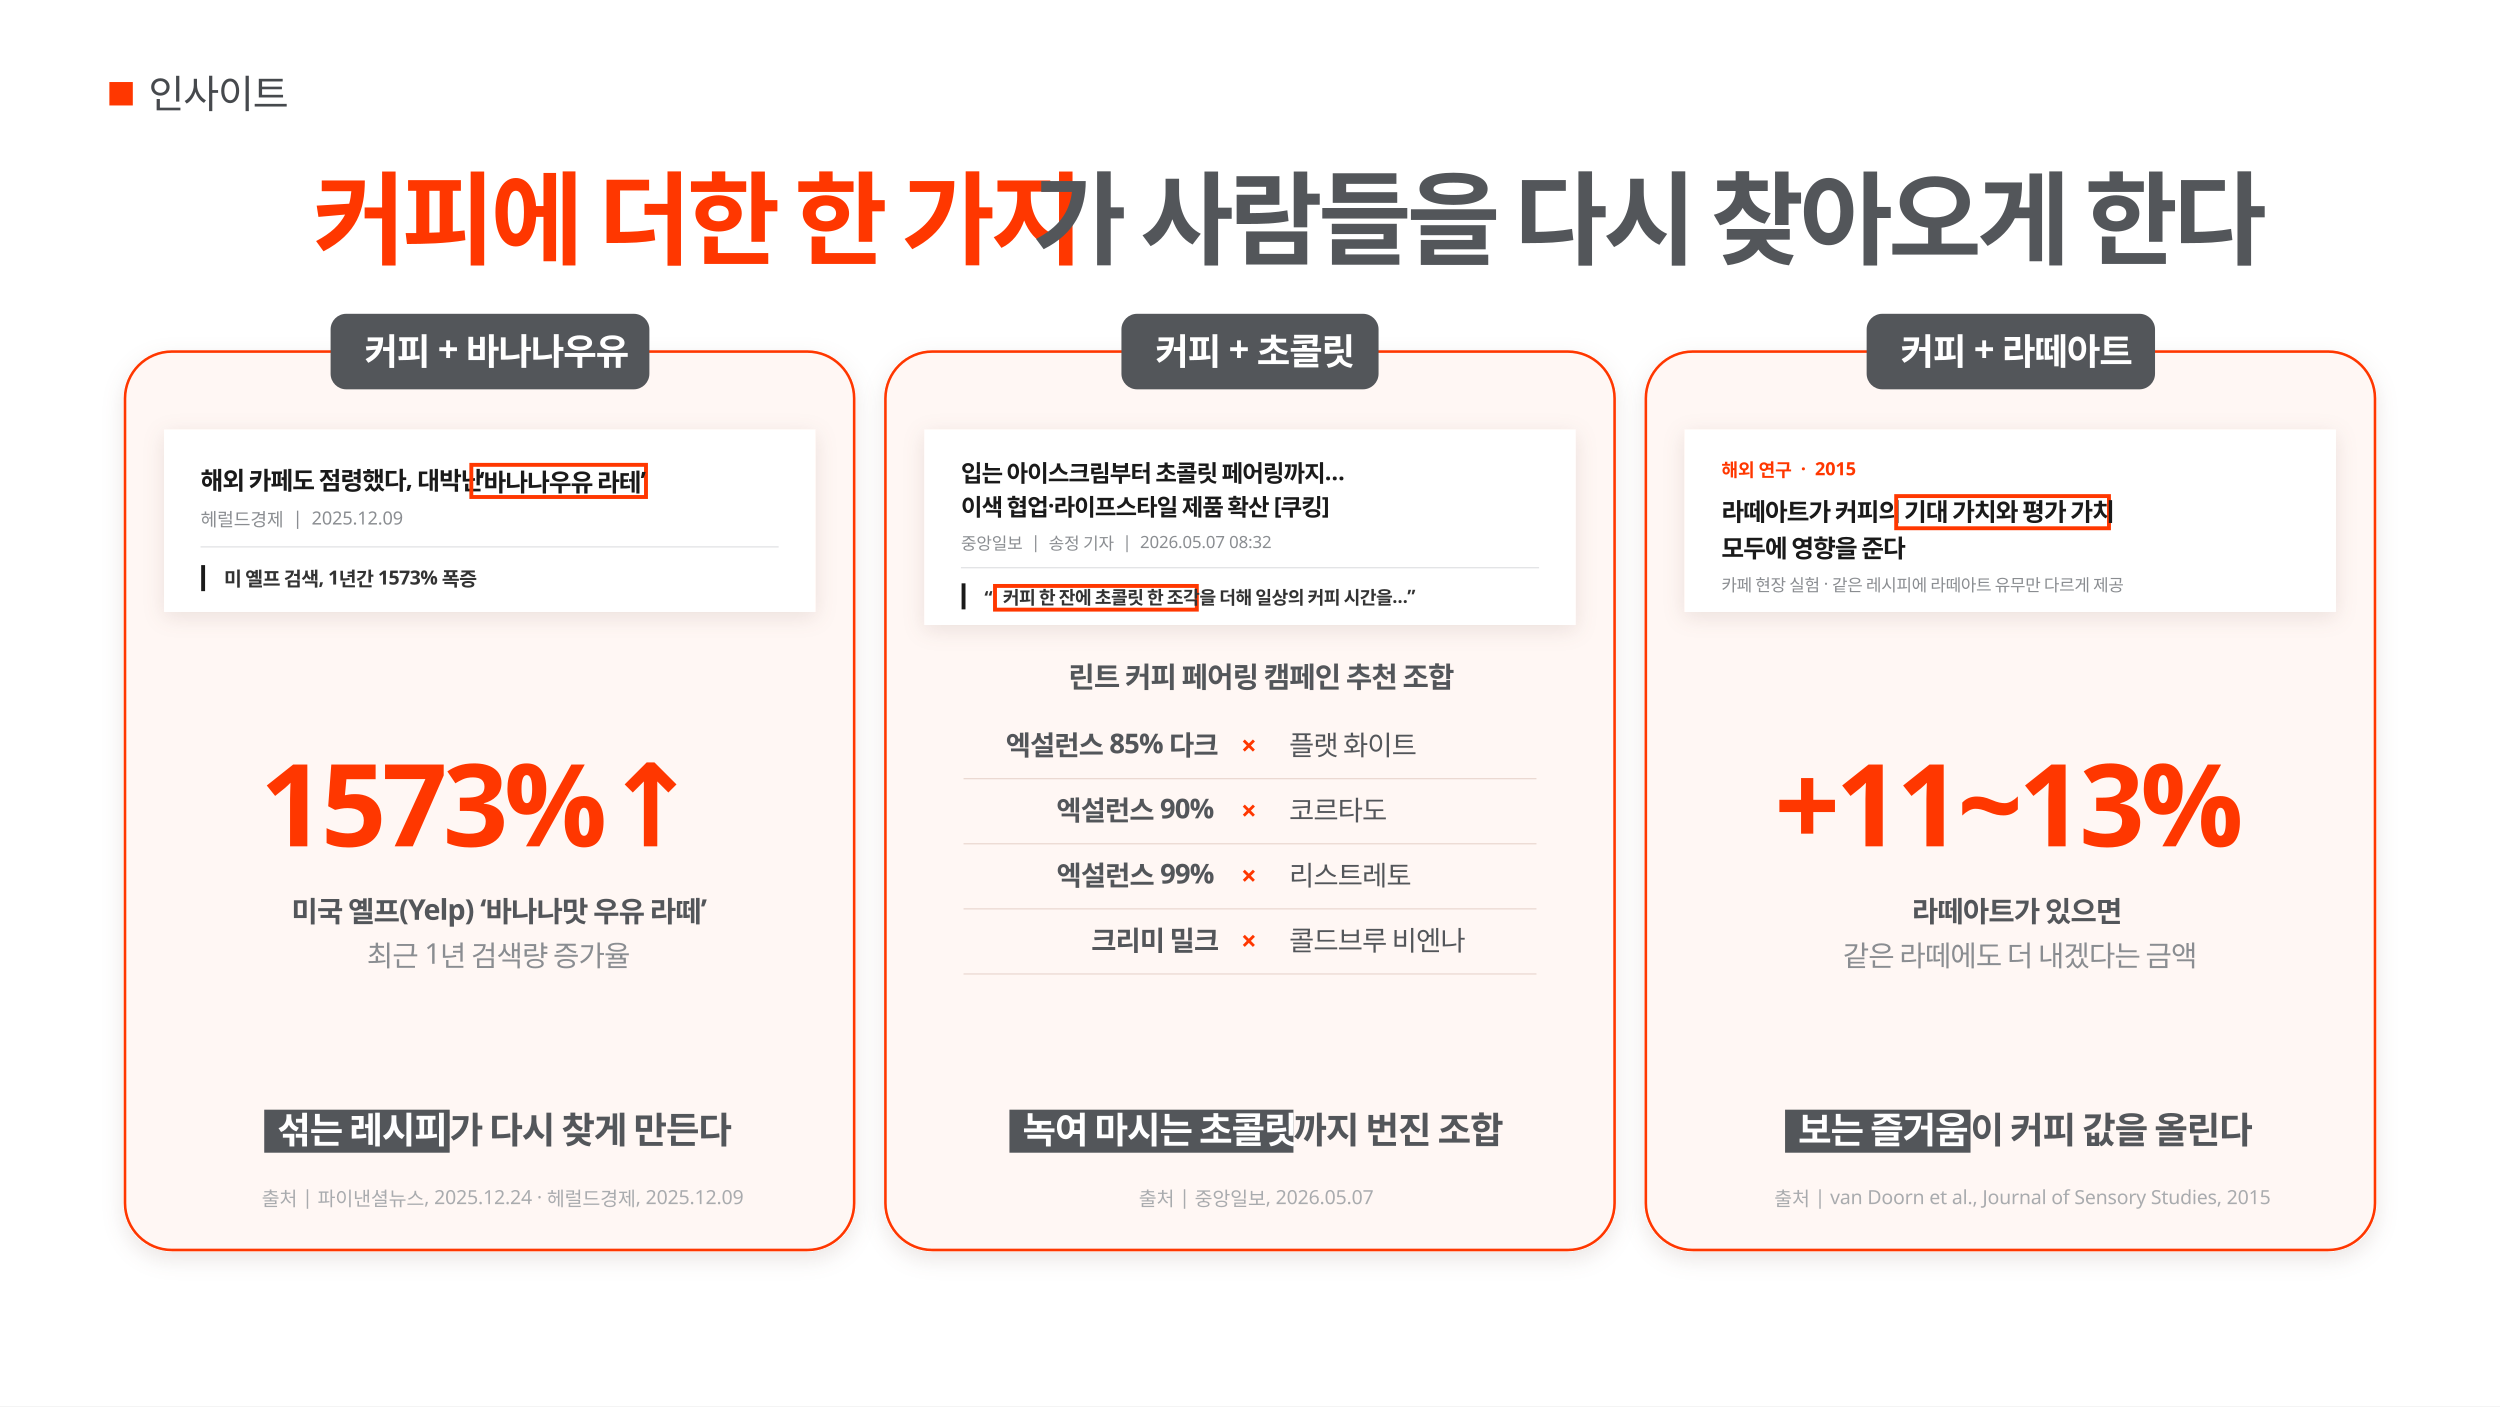
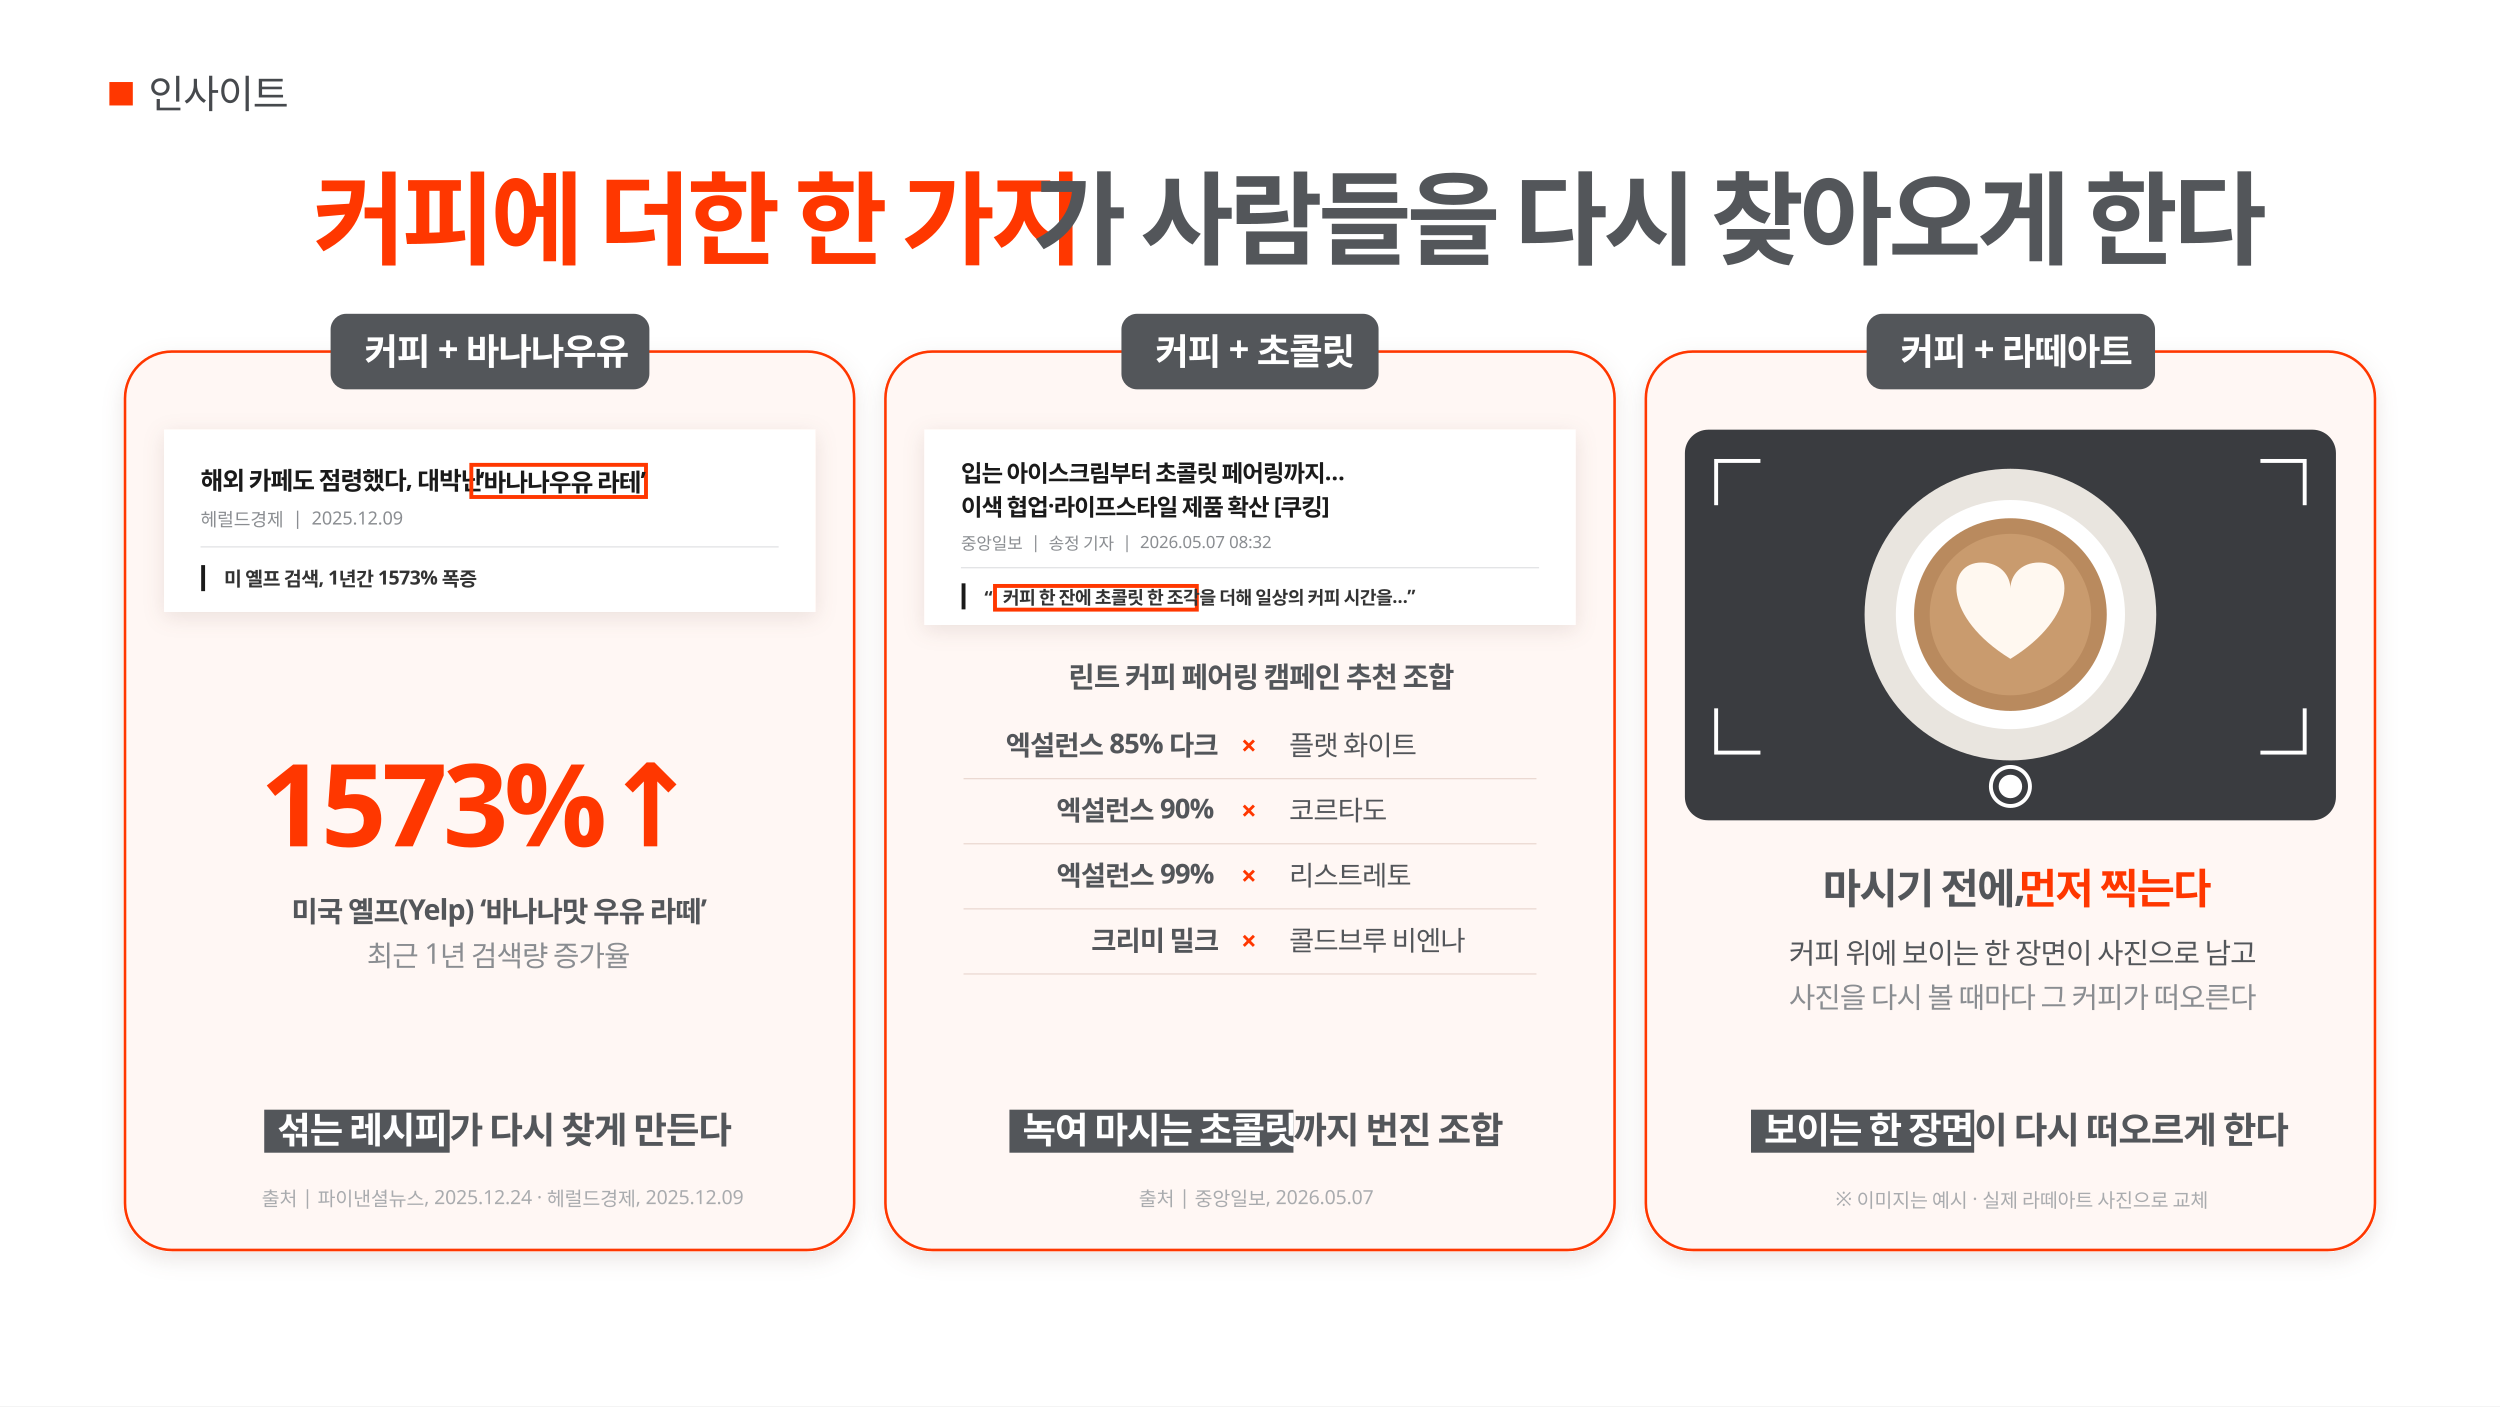
<svg xmlns="http://www.w3.org/2000/svg" width="1920" height="1080" viewBox="0 0 1920 1080" fill="none">
  <rect id="배경" width="1920" height="1080" fill="#FFFFFF" />
  <g id="헤더">
    <rect id="섹션_마커" x="84" y="63" width="18" height="18" fill="#FF3700" />
    <text fill="#46494D" xml:space="preserve" style="white-space: pre" font-family="Pretendard" font-size="30" font-weight="500" letter-spacing="-0.03em" id="섹션명">
      <tspan x="114" y="83">인사이트</tspan>
    </text>
    <g id="헤드문장">
      <text fill="#FF3700" xml:space="preserve" style="white-space: pre" font-family="Pretendard" font-size="78" font-weight="800" letter-spacing="-0.045em">
        <tspan x="240.25" y="197">커피에 더한 한 가지</tspan>
      </text>
      <text fill="#53565A" xml:space="preserve" style="white-space: pre" font-family="Pretendard" font-size="78" font-weight="800" letter-spacing="-0.045em">
        <tspan x="793.28" y="197">가 사람들을 다시 찾아오게 한다</tspan>
      </text>
    </g>
  </g>
  <g id="카드1">
    <g id="카드1_배경" filter="url(#filter14_d)">
      <rect x="96" y="270" width="560" height="690" rx="36" fill="#FFF7F4" stroke="#FF3700" stroke-width="2" />
    </g>
    <g id="카드1_탭">
      <rect x="253.9" y="241" width="244.83" height="58" rx="12" fill="#53565A" />
      <text fill="#FFFFFF" xml:space="preserve" style="white-space: pre" font-family="Pretendard" font-size="28" font-weight="700" letter-spacing="-0.03em" id="카드1_탭_텍스트">
        <tspan x="279.9" y="280.08">커피 + 바나나우유</tspan>
      </text>
    </g>
    <g id="기사_바나나우유">
      <g filter="url(#filter15_d)">
        <rect x="126" y="330" width="500" height="140" fill="#FFFFFF" />
      </g>
      <g id="기사_바나나우유_헤드라인">
        <text fill="#1A1A1A" xml:space="preserve" style="white-space: pre" font-family="Pretendard" font-size="19" font-weight="800" letter-spacing="-0.04em">
          <tspan x="154" y="376">해외 카페도 점령했다, 대박난 </tspan>
        </text>
        <rect x="361.98" y="357" width="134.14" height="24.7" fill="none" stroke="#FF3700" stroke-width="3" />
        <text fill="#1A1A1A" xml:space="preserve" style="white-space: pre" font-family="Pretendard" font-size="19" font-weight="800" letter-spacing="-0.04em">
          <tspan x="367.98" y="376">‘바나나우유 라테’</tspan>
        </text>
      </g>
      <text fill="#8A8D91" xml:space="preserve" style="white-space: pre" font-family="Pretendard" font-size="14" font-weight="400" letter-spacing="-0.01em" id="기사_바나나우유_정보">
        <tspan x="154" y="404">헤럴드경제  |  2025.12.09</tspan>
      </text>
      <path d="M154 420H598" stroke="#E2E3E5" stroke-width="1" />
      <path d="M156 434V454" stroke="#1A1A1A" stroke-width="3" />
      <text fill="#333333" xml:space="preserve" style="white-space: pre" font-family="Pretendard" font-size="15" font-weight="600" letter-spacing="-0.03em" id="기사_바나나우유_부제_1">
        <tspan x="172" y="450">미 옐프 검색, 1년간 1573% 폭증</tspan>
      </text>
    </g>
    <text fill="#FF3700" xml:space="preserve" style="white-space: pre" font-family="Pretendard" font-size="88" font-weight="800" letter-spacing="-0.04em" id="바나나_수치">
      <tspan x="199.69" y="650">1573%↑</tspan>
    </text>
    <text fill="#53565A" xml:space="preserve" style="white-space: pre" font-family="Pretendard" font-size="22" font-weight="600" letter-spacing="-0.03em" id="바나나_설명_1">
      <tspan x="223.83" y="708">미국 옐프(Yelp) ‘바나나맛 우유 라떼’</tspan>
    </text>
    <text fill="#8A8D91" xml:space="preserve" style="white-space: pre" font-family="Pretendard" font-size="22" font-weight="500" letter-spacing="-0.03em" id="바나나_설명_2">
      <tspan x="281.73" y="742">최근 1년 검색량 증가율</tspan>
    </text>
    <g id="바나나_캡션">
      <rect x="202.93" y="852.24" width="142.42" height="33.04" fill="#53565A" />
      <text fill="#FFFFFF" xml:space="preserve" style="white-space: pre" font-family="Pretendard" font-size="28" font-weight="700" letter-spacing="-0.03em">
        <tspan x="212.93" y="878">섞는 레시피</tspan>
      </text>
      <text fill="#53565A" xml:space="preserve" style="white-space: pre" font-family="Pretendard" font-size="28" font-weight="700" letter-spacing="-0.03em">
        <tspan x="345.35" y="878">가 다시 찾게 만든다</tspan>
      </text>
    </g>
    <text fill="#A9ABAE" xml:space="preserve" style="white-space: pre" font-family="Pretendard" font-size="15" font-weight="400" letter-spacing="-0.01em" id="바나나_출처">
      <tspan x="200.95" y="926">출처 | 파이낸셜뉴스, 2025.12.24 · 헤럴드경제, 2025.12.09</tspan>
    </text>
  </g>
  <g id="카드2">
    <g id="카드2_배경" filter="url(#filter16_d)">
      <rect x="680" y="270" width="560" height="690" rx="36" fill="#FFF7F4" stroke="#FF3700" stroke-width="2" />
    </g>
    <g id="카드2_탭">
      <rect x="861.26" y="241" width="197.48" height="58" rx="12" fill="#53565A" />
      <text fill="#FFFFFF" xml:space="preserve" style="white-space: pre" font-family="Pretendard" font-size="28" font-weight="700" letter-spacing="-0.03em" id="카드2_탭_텍스트">
        <tspan x="887.26" y="280.08">커피 + 초콜릿</tspan>
      </text>
    </g>
    <g id="기사_린트">
      <g filter="url(#filter17_d)">
        <rect x="710" y="330" width="500" height="150" fill="#FFFFFF" />
      </g>
      <text fill="#1A1A1A" xml:space="preserve" style="white-space: pre" font-family="Pretendard" font-size="18" font-weight="800" letter-spacing="-0.04em" id="기사_린트_헤드라인_1">
        <tspan x="738" y="370">입는 아이스크림부터 초콜릿 페어링까지…</tspan>
      </text>
      <text fill="#1A1A1A" xml:space="preserve" style="white-space: pre" font-family="Pretendard" font-size="18" font-weight="800" letter-spacing="-0.04em" id="기사_린트_헤드라인_2">
        <tspan x="738" y="396">이색 협업·라이프스타일 제품 확산 [쿠킹]</tspan>
      </text>
      <text fill="#8A8D91" xml:space="preserve" style="white-space: pre" font-family="Pretendard" font-size="13" font-weight="400" letter-spacing="-0.01em" id="기사_린트_정보">
        <tspan x="738" y="422">중앙일보  |  송정 기자  |  2026.05.07 08:32</tspan>
      </text>
      <path d="M738 436H1182" stroke="#E2E3E5" stroke-width="1" />
      <path d="M740 448V468" stroke="#1A1A1A" stroke-width="3" />
      <g id="기사_린트_본문">
        <text fill="#333333" xml:space="preserve" style="white-space: pre" font-family="Pretendard" font-size="14" font-weight="600" letter-spacing="-0.03em">
          <tspan x="756" y="464">“</tspan>
        </text>
        <rect x="764.16" y="450" width="155" height="18.2" fill="none" stroke="#FF3700" stroke-width="3" />
        <text fill="#333333" xml:space="preserve" style="white-space: pre" font-family="Pretendard" font-size="14" font-weight="600" letter-spacing="-0.03em">
          <tspan x="770.16" y="464">커피 한 잔에 초콜릿 한 조각</tspan>
        </text>
        <text fill="#333333" xml:space="preserve" style="white-space: pre" font-family="Pretendard" font-size="14" font-weight="600" letter-spacing="-0.03em">
          <tspan x="921.16" y="464">을 더해 일상의 커피 시간을…”</tspan>
        </text>
      </g>
    </g>
    <text fill="#53565A" xml:space="preserve" style="white-space: pre" font-family="Pretendard" font-size="22" font-weight="700" letter-spacing="-0.03em" id="페어링_제목">
      <tspan x="820.49" y="528">린트 커피 페어링 캠페인 추천 조합</tspan>
    </text>
    <g id="페어링_1">
      <text fill="#53565A" xml:space="preserve" style="white-space: pre" font-family="Pretendard" font-size="21" font-weight="600" letter-spacing="-0.03em" id="페어링_1_초콜릿">
        <tspan x="772.38" y="580">엑설런스 85% 다크</tspan>
      </text>
      <text fill="#FF3700" xml:space="preserve" style="white-space: pre" font-family="Pretendard" font-size="21" font-weight="700" letter-spacing="0em" id="페어링_1_곱">
        <tspan x="953.13" y="580">×</tspan>
      </text>
      <text fill="#53565A" xml:space="preserve" style="white-space: pre" font-family="Pretendard" font-size="21" font-weight="500" letter-spacing="-0.03em" id="페어링_1_커피">
        <tspan x="990" y="580">플랫 화이트</tspan>
      </text>
      <path d="M740 598H1180" stroke="#EBD9D2" stroke-width="1" />
    </g>
    <g id="페어링_2">
      <text fill="#53565A" xml:space="preserve" style="white-space: pre" font-family="Pretendard" font-size="21" font-weight="600" letter-spacing="-0.03em" id="페어링_2_초콜릿">
        <tspan x="811.27" y="630">엑설런스 90%</tspan>
      </text>
      <text fill="#FF3700" xml:space="preserve" style="white-space: pre" font-family="Pretendard" font-size="21" font-weight="700" letter-spacing="0em" id="페어링_2_곱">
        <tspan x="953.13" y="630">×</tspan>
      </text>
      <text fill="#53565A" xml:space="preserve" style="white-space: pre" font-family="Pretendard" font-size="21" font-weight="500" letter-spacing="-0.03em" id="페어링_2_커피">
        <tspan x="990" y="630">코르타도</tspan>
      </text>
      <path d="M740 648H1180" stroke="#EBD9D2" stroke-width="1" />
    </g>
    <g id="페어링_3">
      <text fill="#53565A" xml:space="preserve" style="white-space: pre" font-family="Pretendard" font-size="21" font-weight="600" letter-spacing="-0.03em" id="페어링_3_초콜릿">
        <tspan x="811.39" y="680">엑설런스 99%</tspan>
      </text>
      <text fill="#FF3700" xml:space="preserve" style="white-space: pre" font-family="Pretendard" font-size="21" font-weight="700" letter-spacing="0em" id="페어링_3_곱">
        <tspan x="953.13" y="680">×</tspan>
      </text>
      <text fill="#53565A" xml:space="preserve" style="white-space: pre" font-family="Pretendard" font-size="21" font-weight="500" letter-spacing="-0.03em" id="페어링_3_커피">
        <tspan x="990" y="680">리스트레토</tspan>
      </text>
      <path d="M740 698H1180" stroke="#EBD9D2" stroke-width="1" />
    </g>
    <g id="페어링_4">
      <text fill="#53565A" xml:space="preserve" style="white-space: pre" font-family="Pretendard" font-size="21" font-weight="600" letter-spacing="-0.03em" id="페어링_4_초콜릿">
        <tspan x="838.05" y="730">크리미 밀크</tspan>
      </text>
      <text fill="#FF3700" xml:space="preserve" style="white-space: pre" font-family="Pretendard" font-size="21" font-weight="700" letter-spacing="0em" id="페어링_4_곱">
        <tspan x="953.13" y="730">×</tspan>
      </text>
      <text fill="#53565A" xml:space="preserve" style="white-space: pre" font-family="Pretendard" font-size="21" font-weight="500" letter-spacing="-0.03em" id="페어링_4_커피">
        <tspan x="990" y="730">콜드브루 비엔나</tspan>
      </text>
      <path d="M740 748H1180" stroke="#EBD9D2" stroke-width="1" />
    </g>
    <g id="초콜릿_캡션">
      <rect x="775.25" y="852.24" width="218.11" height="33.04" fill="#53565A" />
      <text fill="#FFFFFF" xml:space="preserve" style="white-space: pre" font-family="Pretendard" font-size="28" font-weight="700" letter-spacing="-0.03em">
        <tspan x="785.25" y="878">녹여 마시는 초콜릿</tspan>
      </text>
      <text fill="#53565A" xml:space="preserve" style="white-space: pre" font-family="Pretendard" font-size="28" font-weight="700" letter-spacing="-0.03em">
        <tspan x="993.36" y="878">까지 번진 조합</tspan>
      </text>
    </g>
    <text fill="#A9ABAE" xml:space="preserve" style="white-space: pre" font-family="Pretendard" font-size="15" font-weight="400" letter-spacing="-0.01em" id="초콜릿_출처">
      <tspan x="874.55" y="926">출처 | 중앙일보, 2026.05.07</tspan>
    </text>
  </g>
  <g id="카드3">
    <g id="카드3_배경" filter="url(#filter18_d)">
      <rect x="1264" y="270" width="560" height="690" rx="36" fill="#FFF7F4" stroke="#FF3700" stroke-width="2" />
    </g>
    <g id="카드3_탭">
      <rect x="1433.58" y="241" width="221.48" height="58" rx="12" fill="#53565A" />
      <text fill="#FFFFFF" xml:space="preserve" style="white-space: pre" font-family="Pretendard" font-size="28" font-weight="700" letter-spacing="-0.03em" id="카드3_탭_텍스트">
        <tspan x="1459.58" y="280.08">커피 + 라떼아트</tspan>
      </text>
    </g>
-     <g id="논문">
-       <g filter="url(#filter19_d)">
-         <rect x="1294" y="330" width="500" height="140" fill="#FFFFFF" />
-       </g>
-       <text fill="#FF3700" xml:space="preserve" style="white-space: pre" font-family="Pretendard" font-size="14" font-weight="700" letter-spacing="-0.01em" id="논문_분류">
-         <tspan x="1322" y="366">해외 연구  ·  2015</tspan>
-       </text>
-       <g id="논문_제목_1">
-         <text fill="#1A1A1A" xml:space="preserve" style="white-space: pre" font-family="Pretendard" font-size="19" font-weight="800" letter-spacing="-0.04em">
-           <tspan x="1322" y="400">라떼아트가 커피의 </tspan>
-         </text>
-         <rect x="1456.27" y="381" width="163.42" height="24.7" fill="none" stroke="#FF3700" stroke-width="3" />
-         <text fill="#1A1A1A" xml:space="preserve" style="white-space: pre" font-family="Pretendard" font-size="19" font-weight="800" letter-spacing="-0.04em">
-           <tspan x="1462.27" y="400">기대 가치와 평가 가치</tspan>
-         </text>
-       </g>
-       <text fill="#1A1A1A" xml:space="preserve" style="white-space: pre" font-family="Pretendard" font-size="19" font-weight="800" letter-spacing="-0.04em" id="논문_제목_2">
-         <tspan x="1322" y="428">모두에 영향을 준다</tspan>
-       </text>
-       <text fill="#8A8D91" xml:space="preserve" style="white-space: pre" font-family="Pretendard" font-size="13" font-weight="400" letter-spacing="-0.02em" id="논문_저자">
-         <tspan x="1322" y="454">카페 현장 실험 · 같은 레시피에 라떼아트 유무만 다르게 제공</tspan>
-       </text>
-     </g>
-     <text fill="#FF3700" xml:space="preserve" style="white-space: pre" font-family="Pretendard" font-size="88" font-weight="800" letter-spacing="-0.04em" id="라떼_수치">
-       <tspan x="1362.78" y="650">+11~13%</tspan>
-     </text>
-     <text fill="#53565A" xml:space="preserve" style="white-space: pre" font-family="Pretendard" font-size="22" font-weight="600" letter-spacing="-0.03em" id="라떼_설명_1">
-       <tspan x="1468.3" y="708">라떼아트가 있으면</tspan>
+     <g id="라떼_사진영역">
+       <rect id="카메라_화면" x="1294" y="330" width="500" height="300" rx="18" fill="#3A3C40" />
+       <circle cx="1544" cy="472" r="112" fill="#E9E5DF" />
+       <circle cx="1544" cy="472" r="88" fill="#FFFFFF" />
+       <circle cx="1544" cy="472" r="74" fill="#B98A5E" />
+       <circle cx="1544" cy="472" r="62" fill="#C99B6E" />
+       <path id="하트" d="M1544 506C1492 474 1494 432 1522 432C1536 432 1544 442 1544 452C1544 442 1552 432 1566 432C1594 432 1596 474 1544 506Z" fill="#FFF8F0" />
+       <path d="M1318 388V354H1352" stroke="#FFFFFF" stroke-width="3" fill="none" />
+       <path d="M1770 388V354H1736" stroke="#FFFFFF" stroke-width="3" fill="none" />
+       <path d="M1318 544V578H1352" stroke="#FFFFFF" stroke-width="3" fill="none" />
+       <path d="M1770 544V578H1736" stroke="#FFFFFF" stroke-width="3" fill="none" />
+       <circle id="셔터" cx="1544" cy="604" r="15" fill="none" stroke="#FFFFFF" stroke-width="3" />
+       <circle cx="1544" cy="604" r="9" fill="#FFFFFF" />
+     </g>
+     <g id="라떼_제목">
+       <text fill="#53565A" xml:space="preserve" style="white-space: pre" font-family="Pretendard" font-size="32" font-weight="800" letter-spacing="-0.04em">
+         <tspan x="1399.86" y="694">마시기 전에, </tspan>
+       </text>
+       <text fill="#FF3700" xml:space="preserve" style="white-space: pre" font-family="Pretendard" font-size="32" font-weight="800" letter-spacing="-0.04em">
+         <tspan x="1550.38" y="694">먼저 찍는다</tspan>
+       </text>
+     </g>
+     <text fill="#53565A" xml:space="preserve" style="white-space: pre" font-family="Pretendard" font-size="22" font-weight="500" letter-spacing="-0.03em" id="라떼_설명_1">
+       <tspan x="1373.86" y="740">커피 위에 보이는 한 장면이 사진으로 남고</tspan>
    </text>
    <text fill="#8A8D91" xml:space="preserve" style="white-space: pre" font-family="Pretendard" font-size="22" font-weight="500" letter-spacing="-0.03em" id="라떼_설명_2">
-       <tspan x="1415.27" y="742">같은 라떼에도 더 내겠다는 금액</tspan>
+       <tspan x="1373.86" y="774">사진을 다시 볼 때마다 그 커피가 떠오른다</tspan>
    </text>
    <g id="라떼_캡션">
-       <rect x="1370.93" y="852.24" width="142.42" height="33.04" fill="#53565A" />
+       <rect x="1344.77" y="852.24" width="171.39" height="33.04" fill="#53565A" />
      <text fill="#FFFFFF" xml:space="preserve" style="white-space: pre" font-family="Pretendard" font-size="28" font-weight="700" letter-spacing="-0.03em">
-         <tspan x="1380.93" y="878">보는 즐거움</tspan>
+         <tspan x="1354.77" y="878">보이는 한 장면</tspan>
      </text>
      <text fill="#53565A" xml:space="preserve" style="white-space: pre" font-family="Pretendard" font-size="28" font-weight="700" letter-spacing="-0.03em">
-         <tspan x="1513.35" y="878">이 커피 값을 올린다</tspan>
+         <tspan x="1516.16" y="878">이 다시 떠오르게 한다</tspan>
      </text>
    </g>
    <text fill="#A9ABAE" xml:space="preserve" style="white-space: pre" font-family="Pretendard" font-size="15" font-weight="400" letter-spacing="-0.01em" id="라떼_출처">
-       <tspan x="1362.59" y="926">출처 | van Doorn et al., Journal of Sensory Studies, 2015</tspan>
+       <tspan x="1409.75" y="926">※ 이미지는 예시 · 실제 라떼아트 사진으로 교체</tspan>
    </text>
  </g>
  <defs>
    <filter id="filter14_d" x="72" y="252" width="608" height="738" filterUnits="userSpaceOnUse" color-interpolation-filters="sRGB">
      <feFlood flood-opacity="0" result="BackgroundImageFix" />
      <feColorMatrix in="SourceAlpha" type="matrix" values="0 0 0 0 0 0 0 0 0 0 0 0 0 0 0 0 0 0 127 0" result="hardAlpha" />
      <feOffset dy="6" />
      <feGaussianBlur stdDeviation="8" />
      <feComposite in2="hardAlpha" operator="out" />
      <feColorMatrix type="matrix" values="0 0 0 0 0.35 0 0 0 0 0.2 0 0 0 0 0.15 0 0 0 0.12 0" />
      <feBlend mode="normal" in2="BackgroundImageFix" result="effect1_dropShadow" />
      <feBlend mode="normal" in="SourceGraphic" in2="effect1_dropShadow" result="shape" />
    </filter>
    <filter id="filter15_d" x="102" y="310" width="548" height="188" filterUnits="userSpaceOnUse" color-interpolation-filters="sRGB">
      <feFlood flood-opacity="0" result="BackgroundImageFix" />
      <feColorMatrix in="SourceAlpha" type="matrix" values="0 0 0 0 0 0 0 0 0 0 0 0 0 0 0 0 0 0 127 0" result="hardAlpha" />
      <feOffset dy="4" />
      <feGaussianBlur stdDeviation="8" />
      <feComposite in2="hardAlpha" operator="out" />
      <feColorMatrix type="matrix" values="0 0 0 0 0.35 0 0 0 0 0.2 0 0 0 0 0.15 0 0 0 0.12 0" />
      <feBlend mode="normal" in2="BackgroundImageFix" result="effect1_dropShadow" />
      <feBlend mode="normal" in="SourceGraphic" in2="effect1_dropShadow" result="shape" />
    </filter>
    <filter id="filter16_d" x="656" y="252" width="608" height="738" filterUnits="userSpaceOnUse" color-interpolation-filters="sRGB">
      <feFlood flood-opacity="0" result="BackgroundImageFix" />
      <feColorMatrix in="SourceAlpha" type="matrix" values="0 0 0 0 0 0 0 0 0 0 0 0 0 0 0 0 0 0 127 0" result="hardAlpha" />
      <feOffset dy="6" />
      <feGaussianBlur stdDeviation="8" />
      <feComposite in2="hardAlpha" operator="out" />
      <feColorMatrix type="matrix" values="0 0 0 0 0.35 0 0 0 0 0.2 0 0 0 0 0.15 0 0 0 0.12 0" />
      <feBlend mode="normal" in2="BackgroundImageFix" result="effect1_dropShadow" />
      <feBlend mode="normal" in="SourceGraphic" in2="effect1_dropShadow" result="shape" />
    </filter>
    <filter id="filter17_d" x="686" y="310" width="548" height="198" filterUnits="userSpaceOnUse" color-interpolation-filters="sRGB">
      <feFlood flood-opacity="0" result="BackgroundImageFix" />
      <feColorMatrix in="SourceAlpha" type="matrix" values="0 0 0 0 0 0 0 0 0 0 0 0 0 0 0 0 0 0 127 0" result="hardAlpha" />
      <feOffset dy="4" />
      <feGaussianBlur stdDeviation="8" />
      <feComposite in2="hardAlpha" operator="out" />
      <feColorMatrix type="matrix" values="0 0 0 0 0.35 0 0 0 0 0.2 0 0 0 0 0.15 0 0 0 0.12 0" />
      <feBlend mode="normal" in2="BackgroundImageFix" result="effect1_dropShadow" />
      <feBlend mode="normal" in="SourceGraphic" in2="effect1_dropShadow" result="shape" />
    </filter>
    <filter id="filter18_d" x="1240" y="252" width="608" height="738" filterUnits="userSpaceOnUse" color-interpolation-filters="sRGB">
      <feFlood flood-opacity="0" result="BackgroundImageFix" />
      <feColorMatrix in="SourceAlpha" type="matrix" values="0 0 0 0 0 0 0 0 0 0 0 0 0 0 0 0 0 0 127 0" result="hardAlpha" />
      <feOffset dy="6" />
      <feGaussianBlur stdDeviation="8" />
      <feComposite in2="hardAlpha" operator="out" />
      <feColorMatrix type="matrix" values="0 0 0 0 0.35 0 0 0 0 0.2 0 0 0 0 0.15 0 0 0 0.12 0" />
      <feBlend mode="normal" in2="BackgroundImageFix" result="effect1_dropShadow" />
      <feBlend mode="normal" in="SourceGraphic" in2="effect1_dropShadow" result="shape" />
    </filter>
-     <filter id="filter19_d" x="1270" y="310" width="548" height="188" filterUnits="userSpaceOnUse" color-interpolation-filters="sRGB">
-       <feFlood flood-opacity="0" result="BackgroundImageFix" />
-       <feColorMatrix in="SourceAlpha" type="matrix" values="0 0 0 0 0 0 0 0 0 0 0 0 0 0 0 0 0 0 127 0" result="hardAlpha" />
-       <feOffset dy="4" />
-       <feGaussianBlur stdDeviation="8" />
-       <feComposite in2="hardAlpha" operator="out" />
-       <feColorMatrix type="matrix" values="0 0 0 0 0.35 0 0 0 0 0.2 0 0 0 0 0.15 0 0 0 0.12 0" />
-       <feBlend mode="normal" in2="BackgroundImageFix" result="effect1_dropShadow" />
-       <feBlend mode="normal" in="SourceGraphic" in2="effect1_dropShadow" result="shape" />
-     </filter>
  </defs>
</svg>
